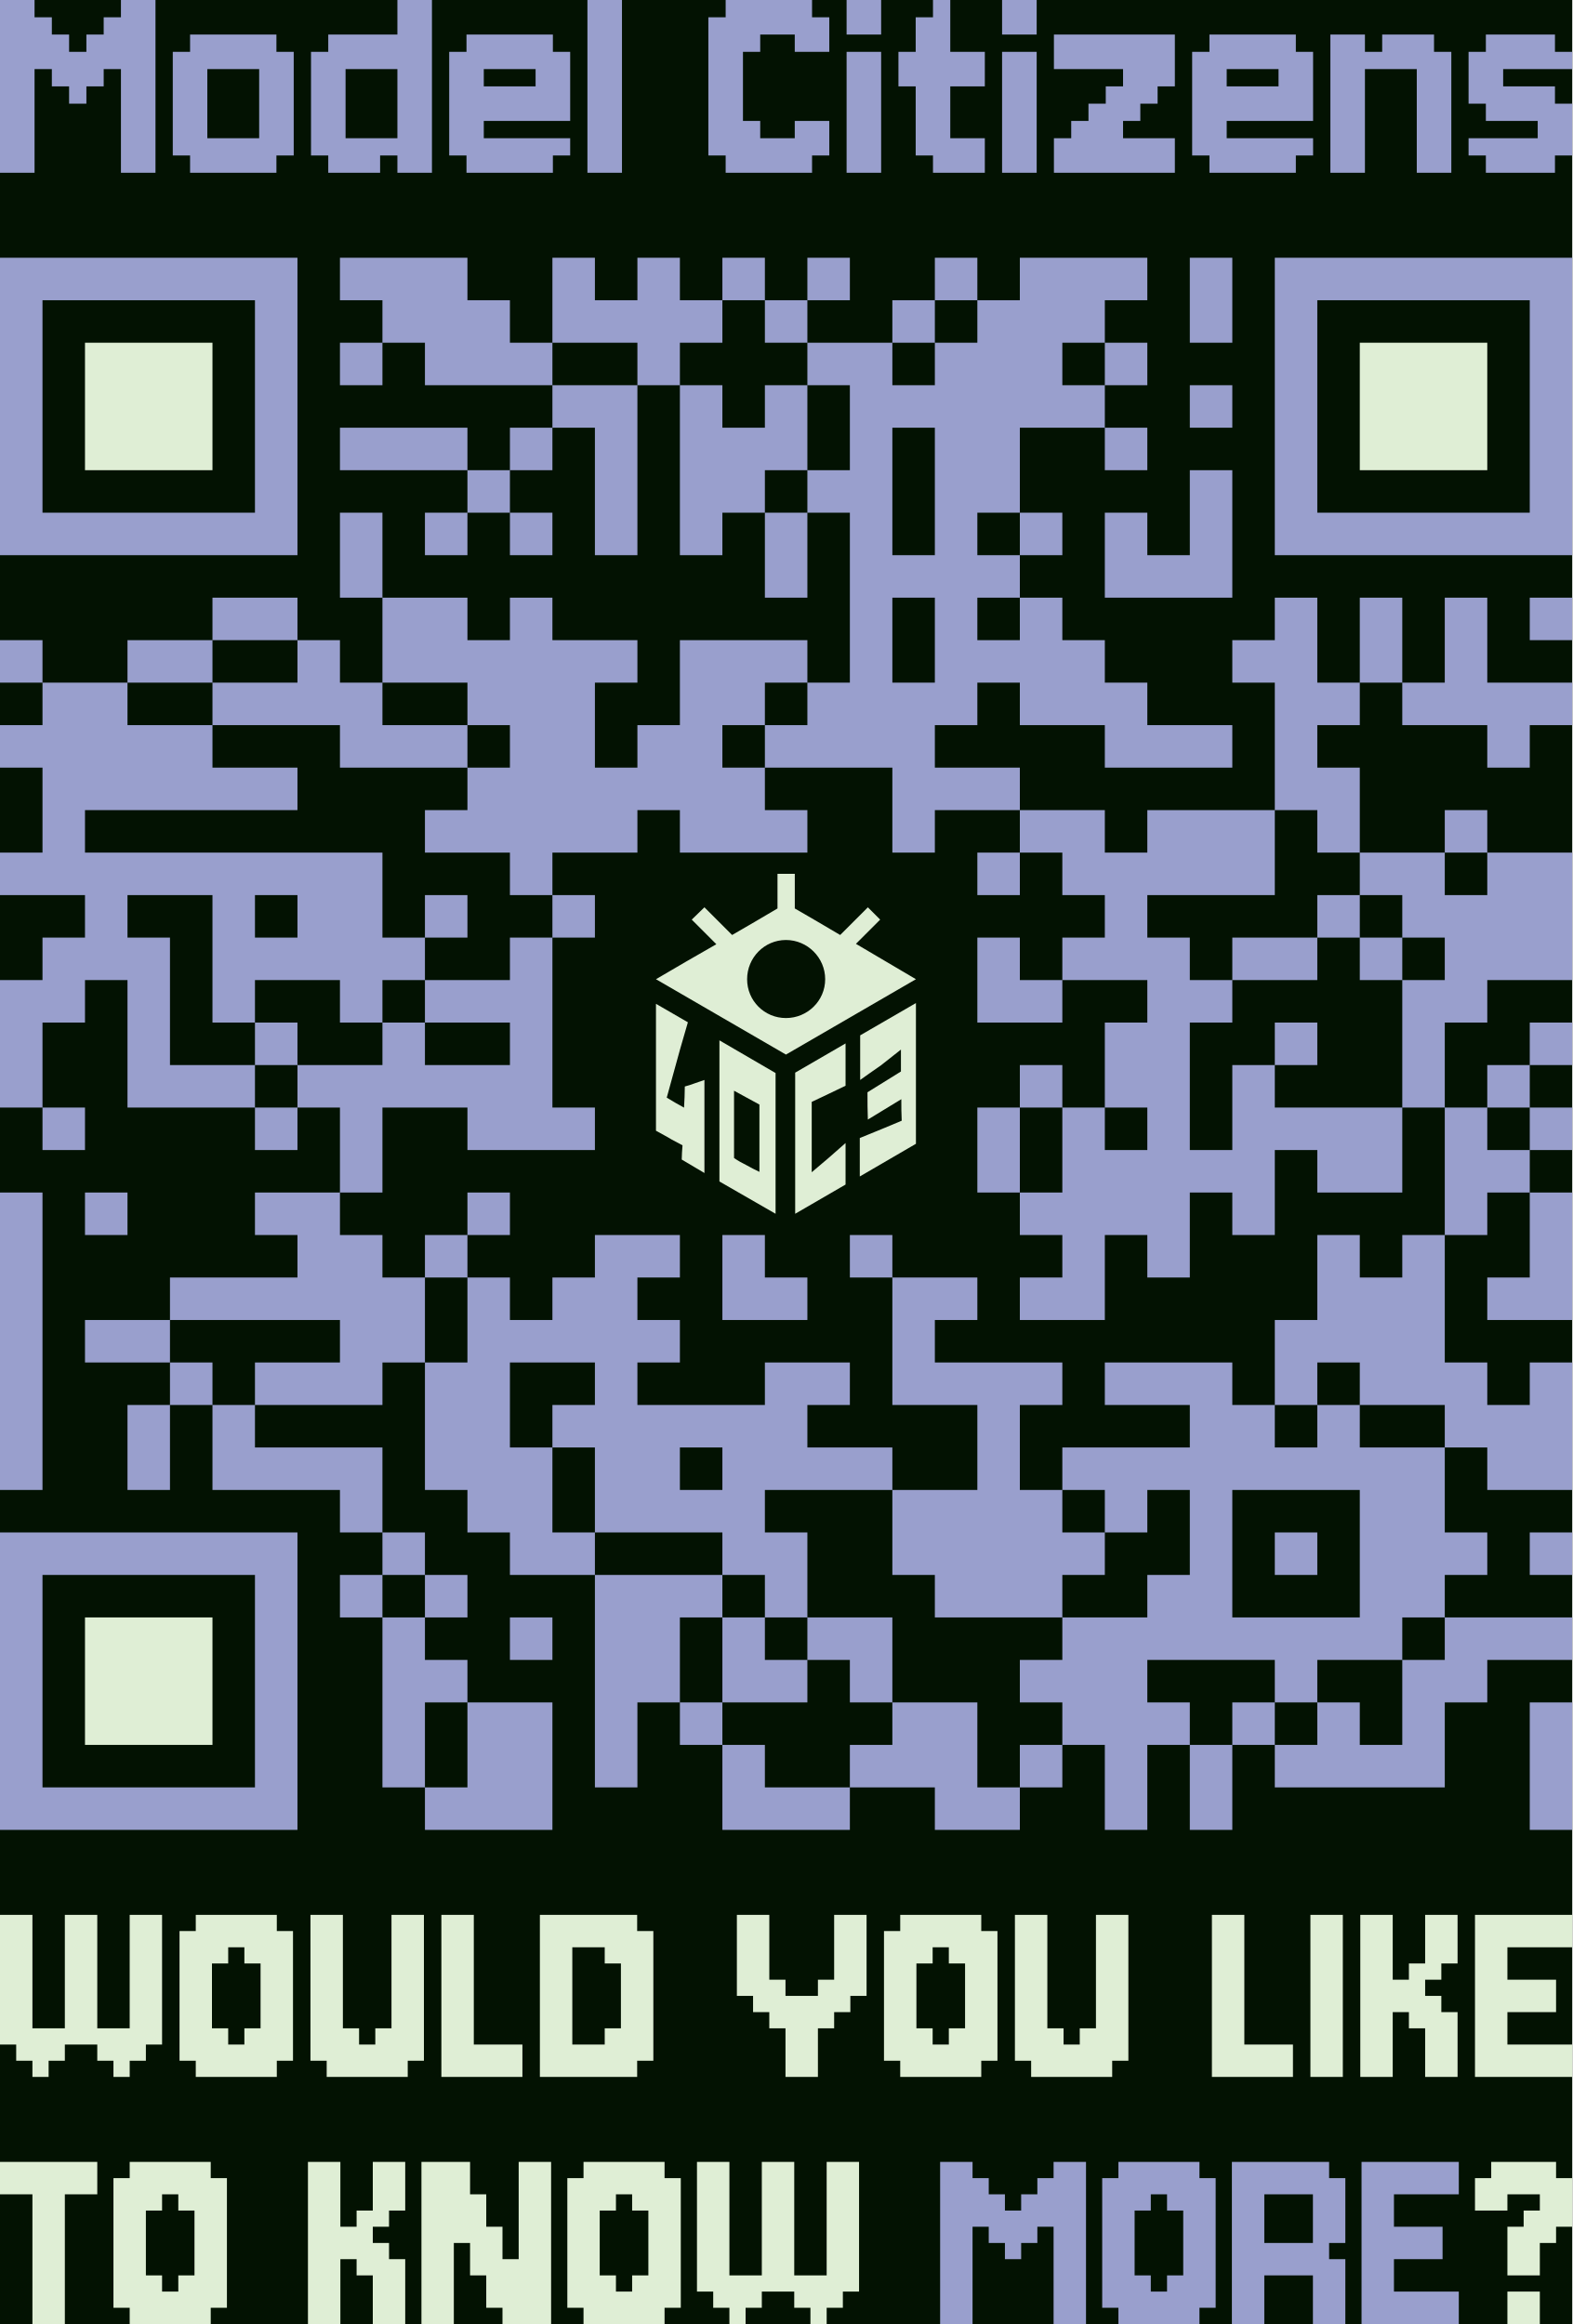
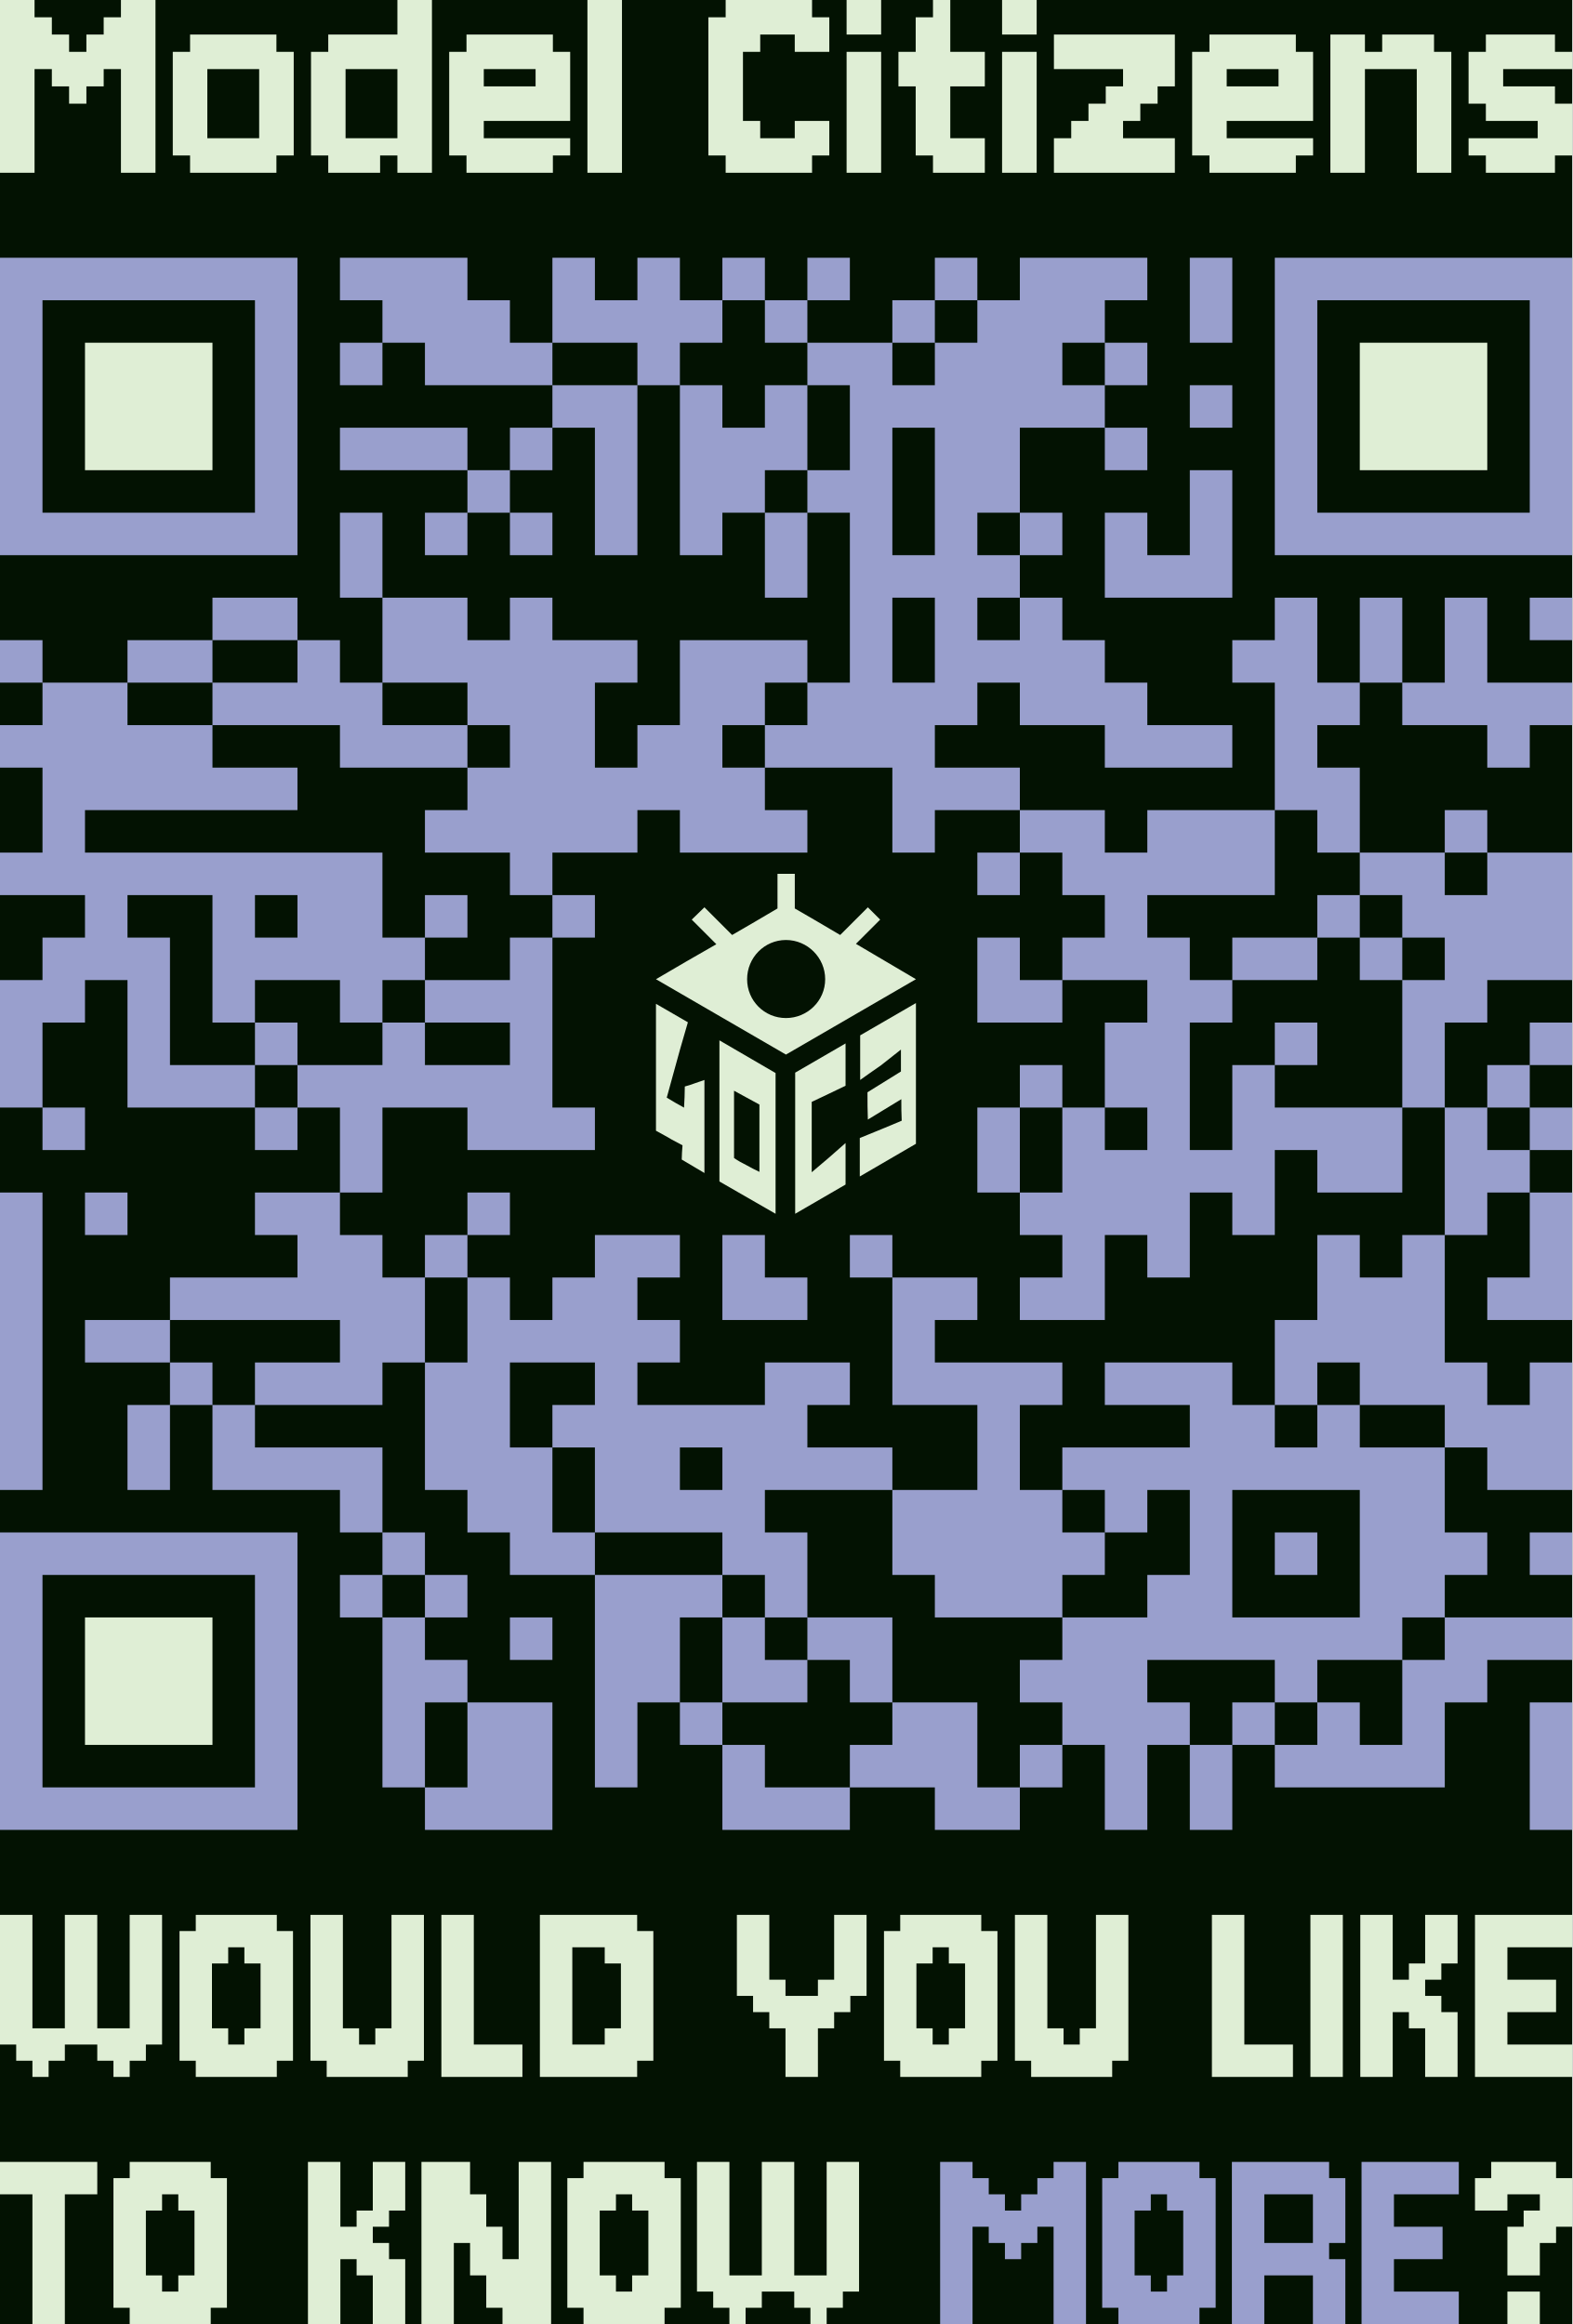
<svg xmlns="http://www.w3.org/2000/svg" width="250" height="369.559" viewBox="0 0 37 54.695">
  <path d="M0 0H37V54.695H0Z" fill="#031202" />
  <g transform="translate(0 0)">
-     <path d="M 1.626 2.033 L 1.626 2.033 L 1.22 2.033 L 1.22 1.626 L 0.813 1.626 L 0.813 4.066 L 0 4.066 L 0 0 L 0.813 0 L 0.813 0.407 L 1.22 0.407 L 1.22 0.813 L 1.626 0.813 L 1.626 1.22 L 2.033 1.22 L 2.033 0.813 L 2.44 0.813 L 2.44 0.407 L 2.846 0.407 L 2.846 0 L 3.659 0 L 3.659 4.066 L 2.846 4.066 L 2.846 1.626 L 2.44 1.626 L 2.44 2.033 L 2.033 2.033 L 2.033 2.44 L 1.626 2.44 Z M 4.066 1.22 L 4.066 1.22 L 4.473 1.22 L 4.473 0.813 L 6.505 0.813 L 6.505 1.22 L 6.912 1.22 L 6.912 3.659 L 6.505 3.659 L 6.505 4.066 L 4.473 4.066 L 4.473 3.659 L 4.066 3.659 Z M 6.099 1.626 L 6.099 1.626 L 4.879 1.626 L 4.879 3.253 L 6.099 3.253 Z M 9.352 0.813 L 9.352 0.813 L 9.352 0 L 10.165 0 L 10.165 4.066 L 9.352 4.066 L 9.352 3.659 L 8.945 3.659 L 8.945 4.066 L 7.725 4.066 L 7.725 3.659 L 7.319 3.659 L 7.319 1.22 L 7.725 1.22 L 7.725 0.813 Z M 9.352 3.253 L 9.352 3.253 L 9.352 1.626 L 8.132 1.626 L 8.132 3.253 Z M 10.571 1.22 L 10.571 1.22 L 10.978 1.22 L 10.978 0.813 L 13.011 0.813 L 13.011 1.22 L 13.418 1.22 L 13.418 2.846 L 11.385 2.846 L 11.385 3.253 L 13.418 3.253 L 13.418 3.659 L 13.011 3.659 L 13.011 4.066 L 10.978 4.066 L 10.978 3.659 L 10.571 3.659 Z M 11.385 2.033 L 11.385 2.033 L 12.604 2.033 L 12.604 1.626 L 11.385 1.626 Z M 13.824 0 L 13.824 0 L 14.637 0 L 14.637 4.066 L 13.824 4.066 Z M 18.703 2.846 L 18.703 2.846 L 19.516 2.846 L 19.516 3.659 L 19.11 3.659 L 19.11 4.066 L 17.077 4.066 L 17.077 3.659 L 16.67 3.659 L 16.67 0.407 L 17.077 0.407 L 17.077 0 L 19.11 0 L 19.11 0.407 L 19.516 0.407 L 19.516 1.22 L 18.703 1.22 L 18.703 0.813 L 17.89 0.813 L 17.89 1.22 L 17.484 1.22 L 17.484 2.846 L 17.89 2.846 L 17.89 3.253 L 18.703 3.253 Z M 19.923 0 L 19.923 0 L 20.736 0 L 20.736 0.813 L 19.923 0.813 Z M 19.923 1.22 L 19.923 1.22 L 20.736 1.22 L 20.736 4.066 L 19.923 4.066 Z M 21.143 1.22 L 21.143 1.22 L 21.549 1.22 L 21.549 0.407 L 21.956 0.407 L 21.956 0 L 22.363 0 L 22.363 1.22 L 23.176 1.22 L 23.176 2.033 L 22.363 2.033 L 22.363 3.253 L 23.176 3.253 L 23.176 4.066 L 21.956 4.066 L 21.956 3.659 L 21.549 3.659 L 21.549 2.033 L 21.143 2.033 Z M 23.582 0 L 23.582 0 L 24.396 0 L 24.396 0.813 L 23.582 0.813 Z M 23.582 1.22 L 23.582 1.22 L 24.396 1.22 L 24.396 4.066 L 23.582 4.066 Z M 24.802 3.253 L 24.802 3.253 L 25.209 3.253 L 25.209 2.846 L 25.615 2.846 L 25.615 2.44 L 26.022 2.44 L 26.022 2.033 L 26.429 2.033 L 26.429 1.626 L 24.802 1.626 L 24.802 0.813 L 27.648 0.813 L 27.648 2.033 L 27.242 2.033 L 27.242 2.44 L 26.835 2.44 L 26.835 2.846 L 26.429 2.846 L 26.429 3.253 L 27.648 3.253 L 27.648 4.066 L 24.802 4.066 Z M 28.055 1.22 L 28.055 1.22 L 28.462 1.22 L 28.462 0.813 L 30.495 0.813 L 30.495 1.22 L 30.901 1.22 L 30.901 2.846 L 28.868 2.846 L 28.868 3.253 L 30.901 3.253 L 30.901 3.659 L 30.495 3.659 L 30.495 4.066 L 28.462 4.066 L 28.462 3.659 L 28.055 3.659 Z M 28.868 2.033 L 28.868 2.033 L 30.088 2.033 L 30.088 1.626 L 28.868 1.626 Z M 32.121 1.22 L 32.121 1.22 L 32.527 1.22 L 32.527 0.813 L 33.747 0.813 L 33.747 1.22 L 34.154 1.22 L 34.154 4.066 L 33.341 4.066 L 33.341 1.626 L 32.121 1.626 L 32.121 4.066 L 31.308 4.066 L 31.308 0.813 L 32.121 0.813 Z M 34.967 3.659 L 34.967 3.659 L 34.56 3.659 L 34.56 3.253 L 36.187 3.253 L 36.187 2.846 L 34.967 2.846 L 34.967 2.44 L 34.56 2.44 L 34.56 1.22 L 34.967 1.22 L 34.967 0.813 L 36.593 0.813 L 36.593 1.22 L 37 1.22 L 37 1.626 L 35.374 1.626 L 35.374 2.033 L 36.593 2.033 L 36.593 2.44 L 37 2.44 L 37 3.659 L 36.593 3.659 L 36.593 4.066 L 34.967 4.066 Z " fill="#999fcd" />
+     <path d="M 1.626 2.033 L 1.626 2.033 L 1.22 2.033 L 1.22 1.626 L 0.813 1.626 L 0.813 4.066 L 0 4.066 L 0 0 L 0.813 0 L 0.813 0.407 L 1.22 0.407 L 1.22 0.813 L 1.626 0.813 L 1.626 1.22 L 2.033 1.22 L 2.033 0.813 L 2.44 0.813 L 2.44 0.407 L 2.846 0.407 L 2.846 0 L 3.659 0 L 3.659 4.066 L 2.846 4.066 L 2.846 1.626 L 2.44 1.626 L 2.44 2.033 L 2.033 2.033 L 2.033 2.44 L 1.626 2.44 Z M 4.066 1.22 L 4.066 1.22 L 4.473 1.22 L 4.473 0.813 L 6.505 0.813 L 6.505 1.22 L 6.912 1.22 L 6.912 3.659 L 6.505 3.659 L 6.505 4.066 L 4.473 4.066 L 4.473 3.659 L 4.066 3.659 Z M 6.099 1.626 L 6.099 1.626 L 4.879 1.626 L 4.879 3.253 L 6.099 3.253 Z M 9.352 0.813 L 9.352 0.813 L 9.352 0 L 10.165 0 L 10.165 4.066 L 9.352 4.066 L 9.352 3.659 L 8.945 3.659 L 8.945 4.066 L 7.725 4.066 L 7.725 3.659 L 7.319 3.659 L 7.319 1.22 L 7.725 1.22 L 7.725 0.813 Z M 9.352 3.253 L 9.352 3.253 L 9.352 1.626 L 8.132 1.626 L 8.132 3.253 Z M 10.571 1.22 L 10.571 1.22 L 10.978 1.22 L 10.978 0.813 L 13.011 0.813 L 13.011 1.22 L 13.418 1.22 L 13.418 2.846 L 11.385 2.846 L 11.385 3.253 L 13.418 3.253 L 13.418 3.659 L 13.011 3.659 L 13.011 4.066 L 10.978 4.066 L 10.978 3.659 L 10.571 3.659 Z M 11.385 2.033 L 11.385 2.033 L 12.604 2.033 L 12.604 1.626 L 11.385 1.626 Z M 13.824 0 L 13.824 0 L 14.637 0 L 14.637 4.066 L 13.824 4.066 Z M 18.703 2.846 L 18.703 2.846 L 19.516 2.846 L 19.516 3.659 L 19.11 3.659 L 19.11 4.066 L 17.077 4.066 L 17.077 3.659 L 16.67 3.659 L 16.67 0.407 L 17.077 0.407 L 17.077 0 L 19.11 0 L 19.11 0.407 L 19.516 0.407 L 19.516 1.22 L 18.703 1.22 L 18.703 0.813 L 17.89 0.813 L 17.89 1.22 L 17.484 1.22 L 17.484 2.846 L 17.89 2.846 L 17.89 3.253 L 18.703 3.253 Z M 19.923 0 L 19.923 0 L 20.736 0 L 20.736 0.813 L 19.923 0.813 Z M 19.923 1.22 L 19.923 1.22 L 20.736 1.22 L 20.736 4.066 L 19.923 4.066 Z M 21.143 1.22 L 21.143 1.22 L 21.549 1.22 L 21.549 0.407 L 21.956 0.407 L 21.956 0 L 22.363 0 L 22.363 1.22 L 23.176 1.22 L 23.176 2.033 L 22.363 2.033 L 22.363 3.253 L 23.176 3.253 L 23.176 4.066 L 21.956 4.066 L 21.956 3.659 L 21.549 3.659 L 21.549 2.033 L 21.143 2.033 Z M 23.582 0 L 23.582 0 L 24.396 0 L 24.396 0.813 L 23.582 0.813 Z M 23.582 1.22 L 23.582 1.22 L 24.396 1.22 L 24.396 4.066 L 23.582 4.066 Z M 24.802 3.253 L 24.802 3.253 L 25.209 3.253 L 25.209 2.846 L 25.615 2.846 L 25.615 2.44 L 26.022 2.44 L 26.022 2.033 L 26.429 2.033 L 26.429 1.626 L 24.802 1.626 L 24.802 0.813 L 27.648 0.813 L 27.648 2.033 L 27.242 2.033 L 27.242 2.44 L 26.835 2.44 L 26.835 2.846 L 26.429 2.846 L 26.429 3.253 L 27.648 3.253 L 27.648 4.066 L 24.802 4.066 Z M 28.055 1.22 L 28.055 1.22 L 28.462 1.22 L 28.462 0.813 L 30.495 0.813 L 30.495 1.22 L 30.901 1.22 L 30.901 2.846 L 28.868 2.846 L 28.868 3.253 L 30.901 3.253 L 30.901 3.659 L 30.495 3.659 L 30.495 4.066 L 28.462 4.066 L 28.462 3.659 L 28.055 3.659 Z M 28.868 2.033 L 28.868 2.033 L 30.088 2.033 L 30.088 1.626 L 28.868 1.626 Z M 32.121 1.22 L 32.121 1.22 L 32.527 1.22 L 32.527 0.813 L 33.747 0.813 L 33.747 1.22 L 34.154 1.22 L 34.154 4.066 L 33.341 4.066 L 33.341 1.626 L 32.121 1.626 L 32.121 4.066 L 31.308 4.066 L 31.308 0.813 L 32.121 0.813 Z M 34.967 3.659 L 34.967 3.659 L 34.56 3.659 L 34.56 3.253 L 36.187 3.253 L 36.187 2.846 L 34.967 2.846 L 34.967 2.44 L 34.56 2.44 L 34.56 1.22 L 34.967 1.22 L 34.967 0.813 L 36.593 0.813 L 36.593 1.22 L 37 1.22 L 37 1.626 L 35.374 1.626 L 35.374 2.033 L 36.593 2.033 L 36.593 2.44 L 37 2.44 L 37 3.659 L 36.593 3.659 L 36.593 4.066 L 34.967 4.066 Z " fill="#dfeed5" />
  </g>
  <g transform="translate(0 6.066)">
    <path d="M8 0H9V1H8ZM9 0H10V1H9ZM10 0H11V1H10ZM13 0H14V1H13ZM15 0H16V1H15ZM17 0H18V1H17ZM19 0H20V1H19ZM22 0H23V1H22ZM24 0H25V1H24ZM25 0H26V1H25ZM26 0H27V1H26ZM28 0H29V1H28ZM9 1H10V2H9ZM10 1H11V2H10ZM11 1H12V2H11ZM13 1H14V2H13ZM14 1H15V2H14ZM15 1H16V2H15ZM16 1H17V2H16ZM18 1H19V2H18ZM21 1H22V2H21ZM23 1H24V2H23ZM24 1H25V2H24ZM25 1H26V2H25ZM28 1H29V2H28ZM8 2H9V3H8ZM10 2H11V3H10ZM11 2H12V3H11ZM12 2H13V3H12ZM15 2H16V3H15ZM19 2H20V3H19ZM20 2H21V3H20ZM22 2H23V3H22ZM23 2H24V3H23ZM24 2H25V3H24ZM26 2H27V3H26ZM13 3H14V4H13ZM14 3H15V4H14ZM16 3H17V4H16ZM18 3H19V4H18ZM20 3H21V4H20ZM21 3H22V4H21ZM22 3H23V4H22ZM23 3H24V4H23ZM24 3H25V4H24ZM25 3H26V4H25ZM28 3H29V4H28ZM8 4H9V5H8ZM9 4H10V5H9ZM10 4H11V5H10ZM12 4H13V5H12ZM14 4H15V5H14ZM16 4H17V5H16ZM17 4H18V5H17ZM18 4H19V5H18ZM20 4H21V5H20ZM22 4H23V5H22ZM23 4H24V5H23ZM26 4H27V5H26ZM11 5H12V6H11ZM14 5H15V6H14ZM16 5H17V6H16ZM17 5H18V6H17ZM19 5H20V6H19ZM20 5H21V6H20ZM22 5H23V6H22ZM23 5H24V6H23ZM28 5H29V6H28ZM8 6H9V7H8ZM10 6H11V7H10ZM12 6H13V7H12ZM14 6H15V7H14ZM16 6H17V7H16ZM18 6H19V7H18ZM20 6H21V7H20ZM22 6H23V7H22ZM24 6H25V7H24ZM26 6H27V7H26ZM28 6H29V7H28ZM8 7H9V8H8ZM18 7H19V8H18ZM20 7H21V8H20ZM21 7H22V8H21ZM22 7H23V8H22ZM23 7H24V8H23ZM26 7H27V8H26ZM27 7H28V8H27ZM28 7H29V8H28ZM5 8H6V9H5ZM6 8H7V9H6ZM9 8H10V9H9ZM10 8H11V9H10ZM12 8H13V9H12ZM20 8H21V9H20ZM22 8H23V9H22ZM24 8H25V9H24ZM30 8H31V9H30ZM32 8H33V9H32ZM34 8H35V9H34ZM36 8H37V9H36ZM0 9H1V10H0ZM3 9H4V10H3ZM4 9H5V10H4ZM7 9H8V10H7ZM9 9H10V10H9ZM10 9H11V10H10ZM11 9H12V10H11ZM12 9H13V10H12ZM13 9H14V10H13ZM14 9H15V10H14ZM16 9H17V10H16ZM17 9H18V10H17ZM18 9H19V10H18ZM20 9H21V10H20ZM22 9H23V10H22ZM23 9H24V10H23ZM24 9H25V10H24ZM25 9H26V10H25ZM29 9H30V10H29ZM30 9H31V10H30ZM32 9H33V10H32ZM34 9H35V10H34ZM1 10H2V11H1ZM2 10H3V11H2ZM5 10H6V11H5ZM6 10H7V11H6ZM7 10H8V11H7ZM8 10H9V11H8ZM11 10H12V11H11ZM12 10H13V11H12ZM13 10H14V11H13ZM16 10H17V11H16ZM17 10H18V11H17ZM19 10H20V11H19ZM20 10H21V11H20ZM21 10H22V11H21ZM22 10H23V11H22ZM24 10H25V11H24ZM25 10H26V11H25ZM26 10H27V11H26ZM30 10H31V11H30ZM31 10H32V11H31ZM33 10H34V11H33ZM34 10H35V11H34ZM35 10H36V11H35ZM36 10H37V11H36ZM0 11H1V12H0ZM1 11H2V12H1ZM2 11H3V12H2ZM3 11H4V12H3ZM4 11H5V12H4ZM8 11H9V12H8ZM9 11H10V12H9ZM10 11H11V12H10ZM12 11H13V12H12ZM13 11H14V12H13ZM15 11H16V12H15ZM16 11H17V12H16ZM18 11H19V12H18ZM19 11H20V12H19ZM20 11H21V12H20ZM21 11H22V12H21ZM26 11H27V12H26ZM27 11H28V12H27ZM28 11H29V12H28ZM30 11H31V12H30ZM35 11H36V12H35ZM1 12H2V13H1ZM2 12H3V13H2ZM3 12H4V13H3ZM4 12H5V13H4ZM5 12H6V13H5ZM6 12H7V13H6ZM11 12H12V13H11ZM12 12H13V13H12ZM13 12H14V13H13ZM14 12H15V13H14ZM15 12H16V13H15ZM16 12H17V13H16ZM17 12H18V13H17ZM21 12H22V13H21ZM22 12H23V13H22ZM23 12H24V13H23ZM30 12H31V13H30ZM31 12H32V13H31ZM1 13H2V14H1ZM10 13H11V14H10ZM11 13H12V14H11ZM12 13H13V14H12ZM13 13H14V14H13ZM14 13H15V14H14ZM16 13H17V14H16ZM17 13H18V14H17ZM18 13H19V14H18ZM21 13H22V14H21ZM24 13H25V14H24ZM25 13H26V14H25ZM27 13H28V14H27ZM28 13H29V14H28ZM29 13H30V14H29ZM31 13H32V14H31ZM34 13H35V14H34ZM0 14H1V15H0ZM1 14H2V15H1ZM2 14H3V15H2ZM3 14H4V15H3ZM4 14H5V15H4ZM5 14H6V15H5ZM6 14H7V15H6ZM7 14H8V15H7ZM8 14H9V15H8ZM12 14H13V15H12ZM23 14H24V15H23ZM25 14H26V15H25ZM26 14H27V15H26ZM27 14H28V15H27ZM28 14H29V15H28ZM29 14H30V15H29ZM32 14H33V15H32ZM33 14H34V15H33ZM35 14H36V15H35ZM36 14H37V15H36ZM2 15H3V16H2ZM5 15H6V16H5ZM7 15H8V16H7ZM8 15H9V16H8ZM10 15H11V16H10ZM13 15H14V16H13ZM26 15H27V16H26ZM31 15H32V16H31ZM33 15H34V16H33ZM34 15H35V16H34ZM35 15H36V16H35ZM36 15H37V16H36ZM1 16H2V17H1ZM2 16H3V17H2ZM3 16H4V17H3ZM5 16H6V17H5ZM6 16H7V17H6ZM7 16H8V17H7ZM8 16H9V17H8ZM9 16H10V17H9ZM12 16H13V17H12ZM23 16H24V17H23ZM25 16H26V17H25ZM26 16H27V17H26ZM27 16H28V17H27ZM29 16H30V17H29ZM30 16H31V17H30ZM32 16H33V17H32ZM34 16H35V17H34ZM35 16H36V17H35ZM36 16H37V17H36ZM0 17H1V18H0ZM1 17H2V18H1ZM3 17H4V18H3ZM5 17H6V18H5ZM8 17H9V18H8ZM10 17H11V18H10ZM11 17H12V18H11ZM12 17H13V18H12ZM23 17H24V18H23ZM24 17H25V18H24ZM27 17H28V18H27ZM28 17H29V18H28ZM33 17H34V18H33ZM34 17H35V18H34ZM0 18H1V19H0ZM3 18H4V19H3ZM6 18H7V19H6ZM9 18H10V19H9ZM12 18H13V19H12ZM26 18H27V19H26ZM27 18H28V19H27ZM30 18H31V19H30ZM33 18H34V19H33ZM36 18H37V19H36ZM0 19H1V20H0ZM3 19H4V20H3ZM4 19H5V20H4ZM5 19H6V20H5ZM7 19H8V20H7ZM8 19H9V20H8ZM9 19H10V20H9ZM10 19H11V20H10ZM11 19H12V20H11ZM12 19H13V20H12ZM24 19H25V20H24ZM26 19H27V20H26ZM27 19H28V20H27ZM29 19H30V20H29ZM33 19H34V20H33ZM35 19H36V20H35ZM1 20H2V21H1ZM6 20H7V21H6ZM8 20H9V21H8ZM11 20H12V21H11ZM12 20H13V21H12ZM13 20H14V21H13ZM23 20H24V21H23ZM25 20H26V21H25ZM27 20H28V21H27ZM29 20H30V21H29ZM30 20H31V21H30ZM31 20H32V21H31ZM32 20H33V21H32ZM34 20H35V21H34ZM36 20H37V21H36ZM8 21H9V22H8ZM23 21H24V22H23ZM25 21H26V22H25ZM26 21H27V22H26ZM27 21H28V22H27ZM28 21H29V22H28ZM29 21H30V22H29ZM31 21H32V22H31ZM32 21H33V22H32ZM34 21H35V22H34ZM35 21H36V22H35ZM0 22H1V23H0ZM2 22H3V23H2ZM6 22H7V23H6ZM7 22H8V23H7ZM11 22H12V23H11ZM24 22H25V23H24ZM25 22H26V23H25ZM26 22H27V23H26ZM27 22H28V23H27ZM29 22H30V23H29ZM34 22H35V23H34ZM36 22H37V23H36ZM0 23H1V24H0ZM7 23H8V24H7ZM8 23H9V24H8ZM10 23H11V24H10ZM14 23H15V24H14ZM15 23H16V24H15ZM17 23H18V24H17ZM20 23H21V24H20ZM25 23H26V24H25ZM27 23H28V24H27ZM31 23H32V24H31ZM33 23H34V24H33ZM36 23H37V24H36ZM0 24H1V25H0ZM4 24H5V25H4ZM5 24H6V25H5ZM6 24H7V25H6ZM7 24H8V25H7ZM8 24H9V25H8ZM9 24H10V25H9ZM11 24H12V25H11ZM13 24H14V25H13ZM14 24H15V25H14ZM17 24H18V25H17ZM18 24H19V25H18ZM21 24H22V25H21ZM22 24H23V25H22ZM24 24H25V25H24ZM25 24H26V25H25ZM31 24H32V25H31ZM32 24H33V25H32ZM33 24H34V25H33ZM35 24H36V25H35ZM36 24H37V25H36ZM0 25H1V26H0ZM2 25H3V26H2ZM3 25H4V26H3ZM8 25H9V26H8ZM9 25H10V26H9ZM11 25H12V26H11ZM12 25H13V26H12ZM13 25H14V26H13ZM14 25H15V26H14ZM15 25H16V26H15ZM21 25H22V26H21ZM30 25H31V26H30ZM31 25H32V26H31ZM32 25H33V26H32ZM33 25H34V26H33ZM0 26H1V27H0ZM4 26H5V27H4ZM6 26H7V27H6ZM7 26H8V27H7ZM8 26H9V27H8ZM10 26H11V27H10ZM11 26H12V27H11ZM14 26H15V27H14ZM18 26H19V27H18ZM19 26H20V27H19ZM21 26H22V27H21ZM22 26H23V27H22ZM23 26H24V27H23ZM24 26H25V27H24ZM26 26H27V27H26ZM27 26H28V27H27ZM28 26H29V27H28ZM30 26H31V27H30ZM32 26H33V27H32ZM33 26H34V27H33ZM34 26H35V27H34ZM36 26H37V27H36ZM0 27H1V28H0ZM3 27H4V28H3ZM5 27H6V28H5ZM10 27H11V28H10ZM11 27H12V28H11ZM13 27H14V28H13ZM14 27H15V28H14ZM15 27H16V28H15ZM16 27H17V28H16ZM17 27H18V28H17ZM18 27H19V28H18ZM23 27H24V28H23ZM28 27H29V28H28ZM29 27H30V28H29ZM31 27H32V28H31ZM34 27H35V28H34ZM35 27H36V28H35ZM36 27H37V28H36ZM0 28H1V29H0ZM3 28H4V29H3ZM5 28H6V29H5ZM6 28H7V29H6ZM7 28H8V29H7ZM8 28H9V29H8ZM10 28H11V29H10ZM11 28H12V29H11ZM12 28H13V29H12ZM14 28H15V29H14ZM15 28H16V29H15ZM17 28H18V29H17ZM18 28H19V29H18ZM19 28H20V29H19ZM20 28H21V29H20ZM23 28H24V29H23ZM25 28H26V29H25ZM26 28H27V29H26ZM27 28H28V29H27ZM28 28H29V29H28ZM29 28H30V29H29ZM30 28H31V29H30ZM31 28H32V29H31ZM32 28H33V29H32ZM33 28H34V29H33ZM35 28H36V29H35ZM36 28H37V29H36ZM8 29H9V30H8ZM11 29H12V30H11ZM12 29H13V30H12ZM14 29H15V30H14ZM15 29H16V30H15ZM16 29H17V30H16ZM17 29H18V30H17ZM21 29H22V30H21ZM22 29H23V30H22ZM23 29H24V30H23ZM24 29H25V30H24ZM26 29H27V30H26ZM28 29H29V30H28ZM32 29H33V30H32ZM33 29H34V30H33ZM9 30H10V31H9ZM12 30H13V31H12ZM13 30H14V31H13ZM17 30H18V31H17ZM18 30H19V31H18ZM21 30H22V31H21ZM22 30H23V31H22ZM23 30H24V31H23ZM24 30H25V31H24ZM25 30H26V31H25ZM28 30H29V31H28ZM30 30H31V31H30ZM32 30H33V31H32ZM33 30H34V31H33ZM34 30H35V31H34ZM36 30H37V31H36ZM8 31H9V32H8ZM10 31H11V32H10ZM14 31H15V32H14ZM15 31H16V32H15ZM16 31H17V32H16ZM18 31H19V32H18ZM22 31H23V32H22ZM23 31H24V32H23ZM24 31H25V32H24ZM27 31H28V32H27ZM28 31H29V32H28ZM32 31H33V32H32ZM33 31H34V32H33ZM9 32H10V33H9ZM12 32H13V33H12ZM14 32H15V33H14ZM15 32H16V33H15ZM17 32H18V33H17ZM19 32H20V33H19ZM20 32H21V33H20ZM25 32H26V33H25ZM26 32H27V33H26ZM27 32H28V33H27ZM28 32H29V33H28ZM29 32H30V33H29ZM30 32H31V33H30ZM31 32H32V33H31ZM32 32H33V33H32ZM34 32H35V33H34ZM35 32H36V33H35ZM36 32H37V33H36ZM9 33H10V34H9ZM10 33H11V34H10ZM14 33H15V34H14ZM15 33H16V34H15ZM17 33H18V34H17ZM18 33H19V34H18ZM20 33H21V34H20ZM24 33H25V34H24ZM25 33H26V34H25ZM26 33H27V34H26ZM30 33H31V34H30ZM33 33H34V34H33ZM34 33H35V34H34ZM9 34H10V35H9ZM11 34H12V35H11ZM12 34H13V35H12ZM14 34H15V35H14ZM16 34H17V35H16ZM21 34H22V35H21ZM22 34H23V35H22ZM25 34H26V35H25ZM26 34H27V35H26ZM27 34H28V35H27ZM29 34H30V35H29ZM31 34H32V35H31ZM33 34H34V35H33ZM36 34H37V35H36ZM9 35H10V36H9ZM11 35H12V36H11ZM12 35H13V36H12ZM14 35H15V36H14ZM17 35H18V36H17ZM20 35H21V36H20ZM21 35H22V36H21ZM22 35H23V36H22ZM24 35H25V36H24ZM26 35H27V36H26ZM28 35H29V36H28ZM30 35H31V36H30ZM31 35H32V36H31ZM32 35H33V36H32ZM33 35H34V36H33ZM36 35H37V36H36ZM10 36H11V37H10ZM11 36H12V37H11ZM12 36H13V37H12ZM17 36H18V37H17ZM18 36H19V37H18ZM19 36H20V37H19ZM22 36H23V37H22ZM23 36H24V37H23ZM26 36H27V37H26ZM28 36H29V37H28ZM36 36H37V37H36Z" fill="#999fcd" />
    <path d="M0 0H7V7H0ZM1 1H6V6H1ZM30 0H37V7H30ZM31 1H36V6H31ZM0 30H7V37H0ZM1 31H6V36H1Z" fill="#999fcd" fill-rule="evenodd" />
    <path d="M2 2H5V5H2ZM32 2H35V5H32ZM2 32H5V35H2Z" fill="#dfeed5" />
    <g transform="translate(15.437 14.5) scale(0.0904977)">
      <g id="icon-Ebene_2">
        <g id="icon-Content">
          <g>
            <path d="M52,18.2l6.3-6.3-3.2-3.2-7.2,7.2q-5.9-3.5-11.8-6.9V0h-4.5v9q-5.9,3.5-11.8,6.9l-7.2-7.2-3.3,3.2,6.4,6.4Q7.8,22.8,0,27.4q16.9,9.8,33.8,19.6,16.9-9.8,33.8-19.6-7.8-4.6-15.6-9.2h0ZM33.8,37.5c-5.6,0-10.1-4.5-10.1-10.1s4.5-10.2,10.1-10.2,10.2,4.6,10.2,10.2S39.4,37.5,33.8,37.5Z" fill="#dfeed5" />
            <g>
              <path d="M31.1,51.8l-14.6-8.5v36.7l14.6,8.4S31.1,51.8,31.1,51.8ZM26.9,68.3v9.2c-1.1-.5-2.2-1.1-3.3-1.7-1.2-.6-2.3-1.2-3.3-1.9v-17.5c1.1.6,2.2,1.2,3.3,1.8,1.1.6,2.2,1.2,3.3,1.8v8.3h0Z" fill="#dfeed5" />
              <path d="M53.1,47.2v6.4c1.7-1.2,3.5-2.5,5.4-3.8q2.7-2.1,5.2-4.1c0,2.3,0,3.4,0,5.7q-4.4,2.7-8.7,5.4c0,2.4,0,4.8.1,7.1,2.9-1.8,5.8-3.5,8.7-5.3,0,2.3,0,3.4.1,5.6q-2.1.9-4.3,1.8c-2.2.9-4.4,1.8-6.6,2.7v10l14.6-8.5c0-12.2,0-24.4,0-36.6l-14.5,8.4v5.2h0Z" fill="#dfeed5" />
              <path d="M12.6,53.6c-.8.3-1.7.6-2.6.9-.8.3-1.7.6-2.5.8,0,1.8-.1,3.7-.2,5.5-1.8-1-2.7-1.5-4.5-2.6q1.7-6.3,3.5-12.7,1-3.4,2-6.9L0,33.8v33c1.4.8,2.8,1.5,4.1,2.3.9.5,1.9,1,2.8,1.5-.1,1.5-.2,2.5-.2,3.7l5.9,3.5v-24.2h0Z" fill="#dfeed5" />
              <path d="M40.5,77.6q0-9.2,0-18.3c3-1.4,5.9-2.8,8.8-4.2v-11l-13.1,7.6v36.7l13.1-7.6v-10.8c-2.9,2.6-5.8,5.1-8.8,7.6h0Z" fill="#dfeed5" />
            </g>
          </g>
        </g>
      </g>
    </g>
  </g>
  <g transform="translate(0 45.066)">
    <path d="M 0 0 L 0 0 L 0.763 0 L 0.763 2.67 L 1.526 2.67 L 1.526 0 L 2.289 0 L 2.289 2.67 L 3.052 2.67 L 3.052 0 L 3.814 0 L 3.814 3.052 L 3.433 3.052 L 3.433 3.433 L 3.052 3.433 L 3.052 3.814 L 2.67 3.814 L 2.67 3.433 L 2.289 3.433 L 2.289 3.052 L 1.526 3.052 L 1.526 3.433 L 1.144 3.433 L 1.144 3.814 L 0.763 3.814 L 0.763 3.433 L 0.381 3.433 L 0.381 3.052 L 0 3.052 Z M 4.225 0.381 L 4.225 0.381 L 4.607 0.381 L 4.607 0 L 6.514 0 L 6.514 0.381 L 6.895 0.381 L 6.895 3.433 L 6.514 3.433 L 6.514 3.814 L 4.607 3.814 L 4.607 3.433 L 4.225 3.433 Z M 5.751 2.67 L 5.751 2.67 L 6.132 2.67 L 6.132 1.144 L 5.751 1.144 L 5.751 0.763 L 5.37 0.763 L 5.37 1.144 L 4.988 1.144 L 4.988 2.67 L 5.37 2.67 L 5.37 3.052 L 5.751 3.052 Z M 8.832 2.67 L 8.832 2.67 L 9.213 2.67 L 9.213 0 L 9.976 0 L 9.976 3.433 L 9.595 3.433 L 9.595 3.814 L 7.688 3.814 L 7.688 3.433 L 7.306 3.433 L 7.306 0 L 8.069 0 L 8.069 2.67 L 8.45 2.67 L 8.45 3.052 L 8.832 3.052 Z M 11.15 3.052 L 11.15 3.052 L 12.294 3.052 L 12.294 3.814 L 10.387 3.814 L 10.387 0 L 11.15 0 Z M 12.705 0 L 12.705 0 L 14.994 0 L 14.994 0.381 L 15.375 0.381 L 15.375 3.433 L 14.994 3.433 L 14.994 3.814 L 12.705 3.814 Z M 14.231 2.67 L 14.231 2.67 L 14.612 2.67 L 14.612 1.144 L 14.231 1.144 L 14.231 0.763 L 13.468 0.763 L 13.468 3.052 L 14.231 3.052 Z M 18.485 2.67 L 18.485 2.67 L 18.104 2.67 L 18.104 2.289 L 17.722 2.289 L 17.722 1.907 L 17.341 1.907 L 17.341 0 L 18.104 0 L 18.104 1.526 L 18.485 1.526 L 18.485 1.907 L 19.248 1.907 L 19.248 1.526 L 19.63 1.526 L 19.63 0 L 20.393 0 L 20.393 1.907 L 20.011 1.907 L 20.011 2.289 L 19.63 2.289 L 19.63 2.67 L 19.248 2.67 L 19.248 3.814 L 18.485 3.814 Z M 20.803 0.381 L 20.803 0.381 L 21.185 0.381 L 21.185 0 L 23.092 0 L 23.092 0.381 L 23.473 0.381 L 23.473 3.433 L 23.092 3.433 L 23.092 3.814 L 21.185 3.814 L 21.185 3.433 L 20.803 3.433 Z M 22.329 2.67 L 22.329 2.67 L 22.711 2.67 L 22.711 1.144 L 22.329 1.144 L 22.329 0.763 L 21.948 0.763 L 21.948 1.144 L 21.566 1.144 L 21.566 2.67 L 21.948 2.67 L 21.948 3.052 L 22.329 3.052 Z M 25.41 2.67 L 25.41 2.67 L 25.791 2.67 L 25.791 0 L 26.554 0 L 26.554 3.433 L 26.173 3.433 L 26.173 3.814 L 24.266 3.814 L 24.266 3.433 L 23.884 3.433 L 23.884 0 L 24.647 0 L 24.647 2.67 L 25.029 2.67 L 25.029 3.052 L 25.41 3.052 Z M 29.283 3.052 L 29.283 3.052 L 30.427 3.052 L 30.427 3.814 L 28.52 3.814 L 28.52 0 L 29.283 0 Z M 30.838 0 L 30.838 0 L 31.601 0 L 31.601 3.814 L 30.838 3.814 Z M 33.156 2.289 L 33.156 2.289 L 32.775 2.289 L 32.775 3.814 L 32.012 3.814 L 32.012 0 L 32.775 0 L 32.775 1.526 L 33.156 1.526 L 33.156 1.144 L 33.538 1.144 L 33.538 0 L 34.301 0 L 34.301 1.144 L 33.919 1.144 L 33.919 1.526 L 33.538 1.526 L 33.538 1.907 L 33.919 1.907 L 33.919 2.289 L 34.301 2.289 L 34.301 3.814 L 33.538 3.814 L 33.538 2.67 L 33.156 2.67 Z M 35.474 3.052 L 35.474 3.052 L 37 3.052 L 37 3.814 L 34.711 3.814 L 34.711 0 L 37 0 L 37 0.763 L 35.474 0.763 L 35.474 1.526 L 36.619 1.526 L 36.619 2.289 L 35.474 2.289 Z M 0.763 6.577 L 0.763 6.577 L 0 6.577 L 0 5.814 L 2.289 5.814 L 2.289 6.577 L 1.526 6.577 L 1.526 9.629 L 0.763 9.629 Z M 2.67 6.196 L 2.67 6.196 L 3.052 6.196 L 3.052 5.814 L 4.959 5.814 L 4.959 6.196 L 5.34 6.196 L 5.34 9.247 L 4.959 9.247 L 4.959 9.629 L 3.052 9.629 L 3.052 9.247 L 2.67 9.247 Z M 4.196 8.485 L 4.196 8.485 L 4.577 8.485 L 4.577 6.959 L 4.196 6.959 L 4.196 6.577 L 3.814 6.577 L 3.814 6.959 L 3.433 6.959 L 3.433 8.485 L 3.814 8.485 L 3.814 8.866 L 4.196 8.866 Z M 8.392 8.103 L 8.392 8.103 L 8.01 8.103 L 8.01 9.629 L 7.247 9.629 L 7.247 5.814 L 8.01 5.814 L 8.01 7.34 L 8.392 7.34 L 8.392 6.959 L 8.773 6.959 L 8.773 5.814 L 9.536 5.814 L 9.536 6.959 L 9.155 6.959 L 9.155 7.34 L 8.773 7.34 L 8.773 7.722 L 9.155 7.722 L 9.155 8.103 L 9.536 8.103 L 9.536 9.629 L 8.773 9.629 L 8.773 8.485 L 8.392 8.485 Z M 11.443 8.485 L 11.443 8.485 L 11.062 8.485 L 11.062 7.722 L 10.68 7.722 L 10.68 9.629 L 9.918 9.629 L 9.918 5.814 L 11.062 5.814 L 11.062 6.577 L 11.443 6.577 L 11.443 7.34 L 11.825 7.34 L 11.825 8.103 L 12.206 8.103 L 12.206 5.814 L 12.969 5.814 L 12.969 9.629 L 11.825 9.629 L 11.825 9.247 L 11.443 9.247 Z M 13.351 6.196 L 13.351 6.196 L 13.732 6.196 L 13.732 5.814 L 15.639 5.814 L 15.639 6.196 L 16.021 6.196 L 16.021 9.247 L 15.639 9.247 L 15.639 9.629 L 13.732 9.629 L 13.732 9.247 L 13.351 9.247 Z M 14.876 8.485 L 14.876 8.485 L 15.258 8.485 L 15.258 6.959 L 14.876 6.959 L 14.876 6.577 L 14.495 6.577 L 14.495 6.959 L 14.113 6.959 L 14.113 8.485 L 14.495 8.485 L 14.495 8.866 L 14.876 8.866 Z M 16.402 5.814 L 16.402 5.814 L 17.165 5.814 L 17.165 8.485 L 17.928 8.485 L 17.928 5.814 L 18.691 5.814 L 18.691 8.485 L 19.454 8.485 L 19.454 5.814 L 20.216 5.814 L 20.216 8.866 L 19.835 8.866 L 19.835 9.247 L 19.454 9.247 L 19.454 9.629 L 19.072 9.629 L 19.072 9.247 L 18.691 9.247 L 18.691 8.866 L 17.928 8.866 L 17.928 9.247 L 17.546 9.247 L 17.546 9.629 L 17.165 9.629 L 17.165 9.247 L 16.784 9.247 L 16.784 8.866 L 16.402 8.866 Z M 35.474 7.34 L 35.474 7.34 L 35.856 7.34 L 35.856 6.959 L 36.237 6.959 L 36.237 6.577 L 35.474 6.577 L 35.474 6.959 L 34.711 6.959 L 34.711 6.196 L 35.093 6.196 L 35.093 5.814 L 36.619 5.814 L 36.619 6.196 L 37 6.196 L 37 7.34 L 36.619 7.34 L 36.619 7.722 L 36.237 7.722 L 36.237 8.485 L 35.474 8.485 Z M 35.474 8.866 L 35.474 8.866 L 36.237 8.866 L 36.237 9.629 L 35.474 9.629 Z " fill="#dfeed5" />
    <path d="M 23.649 7.722 L 23.649 7.722 L 23.268 7.722 L 23.268 7.34 L 22.887 7.34 L 22.887 9.629 L 22.124 9.629 L 22.124 5.814 L 22.887 5.814 L 22.887 6.196 L 23.268 6.196 L 23.268 6.577 L 23.649 6.577 L 23.649 6.959 L 24.031 6.959 L 24.031 6.577 L 24.412 6.577 L 24.412 6.196 L 24.794 6.196 L 24.794 5.814 L 25.557 5.814 L 25.557 9.629 L 24.794 9.629 L 24.794 7.34 L 24.412 7.34 L 24.412 7.722 L 24.031 7.722 L 24.031 8.103 L 23.649 8.103 Z M 25.938 6.196 L 25.938 6.196 L 26.32 6.196 L 26.32 5.814 L 28.227 5.814 L 28.227 6.196 L 28.608 6.196 L 28.608 9.247 L 28.227 9.247 L 28.227 9.629 L 26.32 9.629 L 26.32 9.247 L 25.938 9.247 Z M 27.464 8.485 L 27.464 8.485 L 27.845 8.485 L 27.845 6.959 L 27.464 6.959 L 27.464 6.577 L 27.082 6.577 L 27.082 6.959 L 26.701 6.959 L 26.701 8.485 L 27.082 8.485 L 27.082 8.866 L 27.464 8.866 Z M 28.99 5.814 L 28.99 5.814 L 31.278 5.814 L 31.278 6.196 L 31.66 6.196 L 31.66 7.722 L 31.278 7.722 L 31.278 8.103 L 31.66 8.103 L 31.66 9.629 L 30.897 9.629 L 30.897 8.485 L 29.753 8.485 L 29.753 9.629 L 28.99 9.629 Z M 30.897 7.722 L 30.897 7.722 L 30.897 6.577 L 29.753 6.577 L 29.753 7.722 Z M 32.804 8.866 L 32.804 8.866 L 34.33 8.866 L 34.33 9.629 L 32.041 9.629 L 32.041 5.814 L 34.33 5.814 L 34.33 6.577 L 32.804 6.577 L 32.804 7.34 L 33.948 7.34 L 33.948 8.103 L 32.804 8.103 Z " fill="#999fcd" />
  </g>
</svg>
